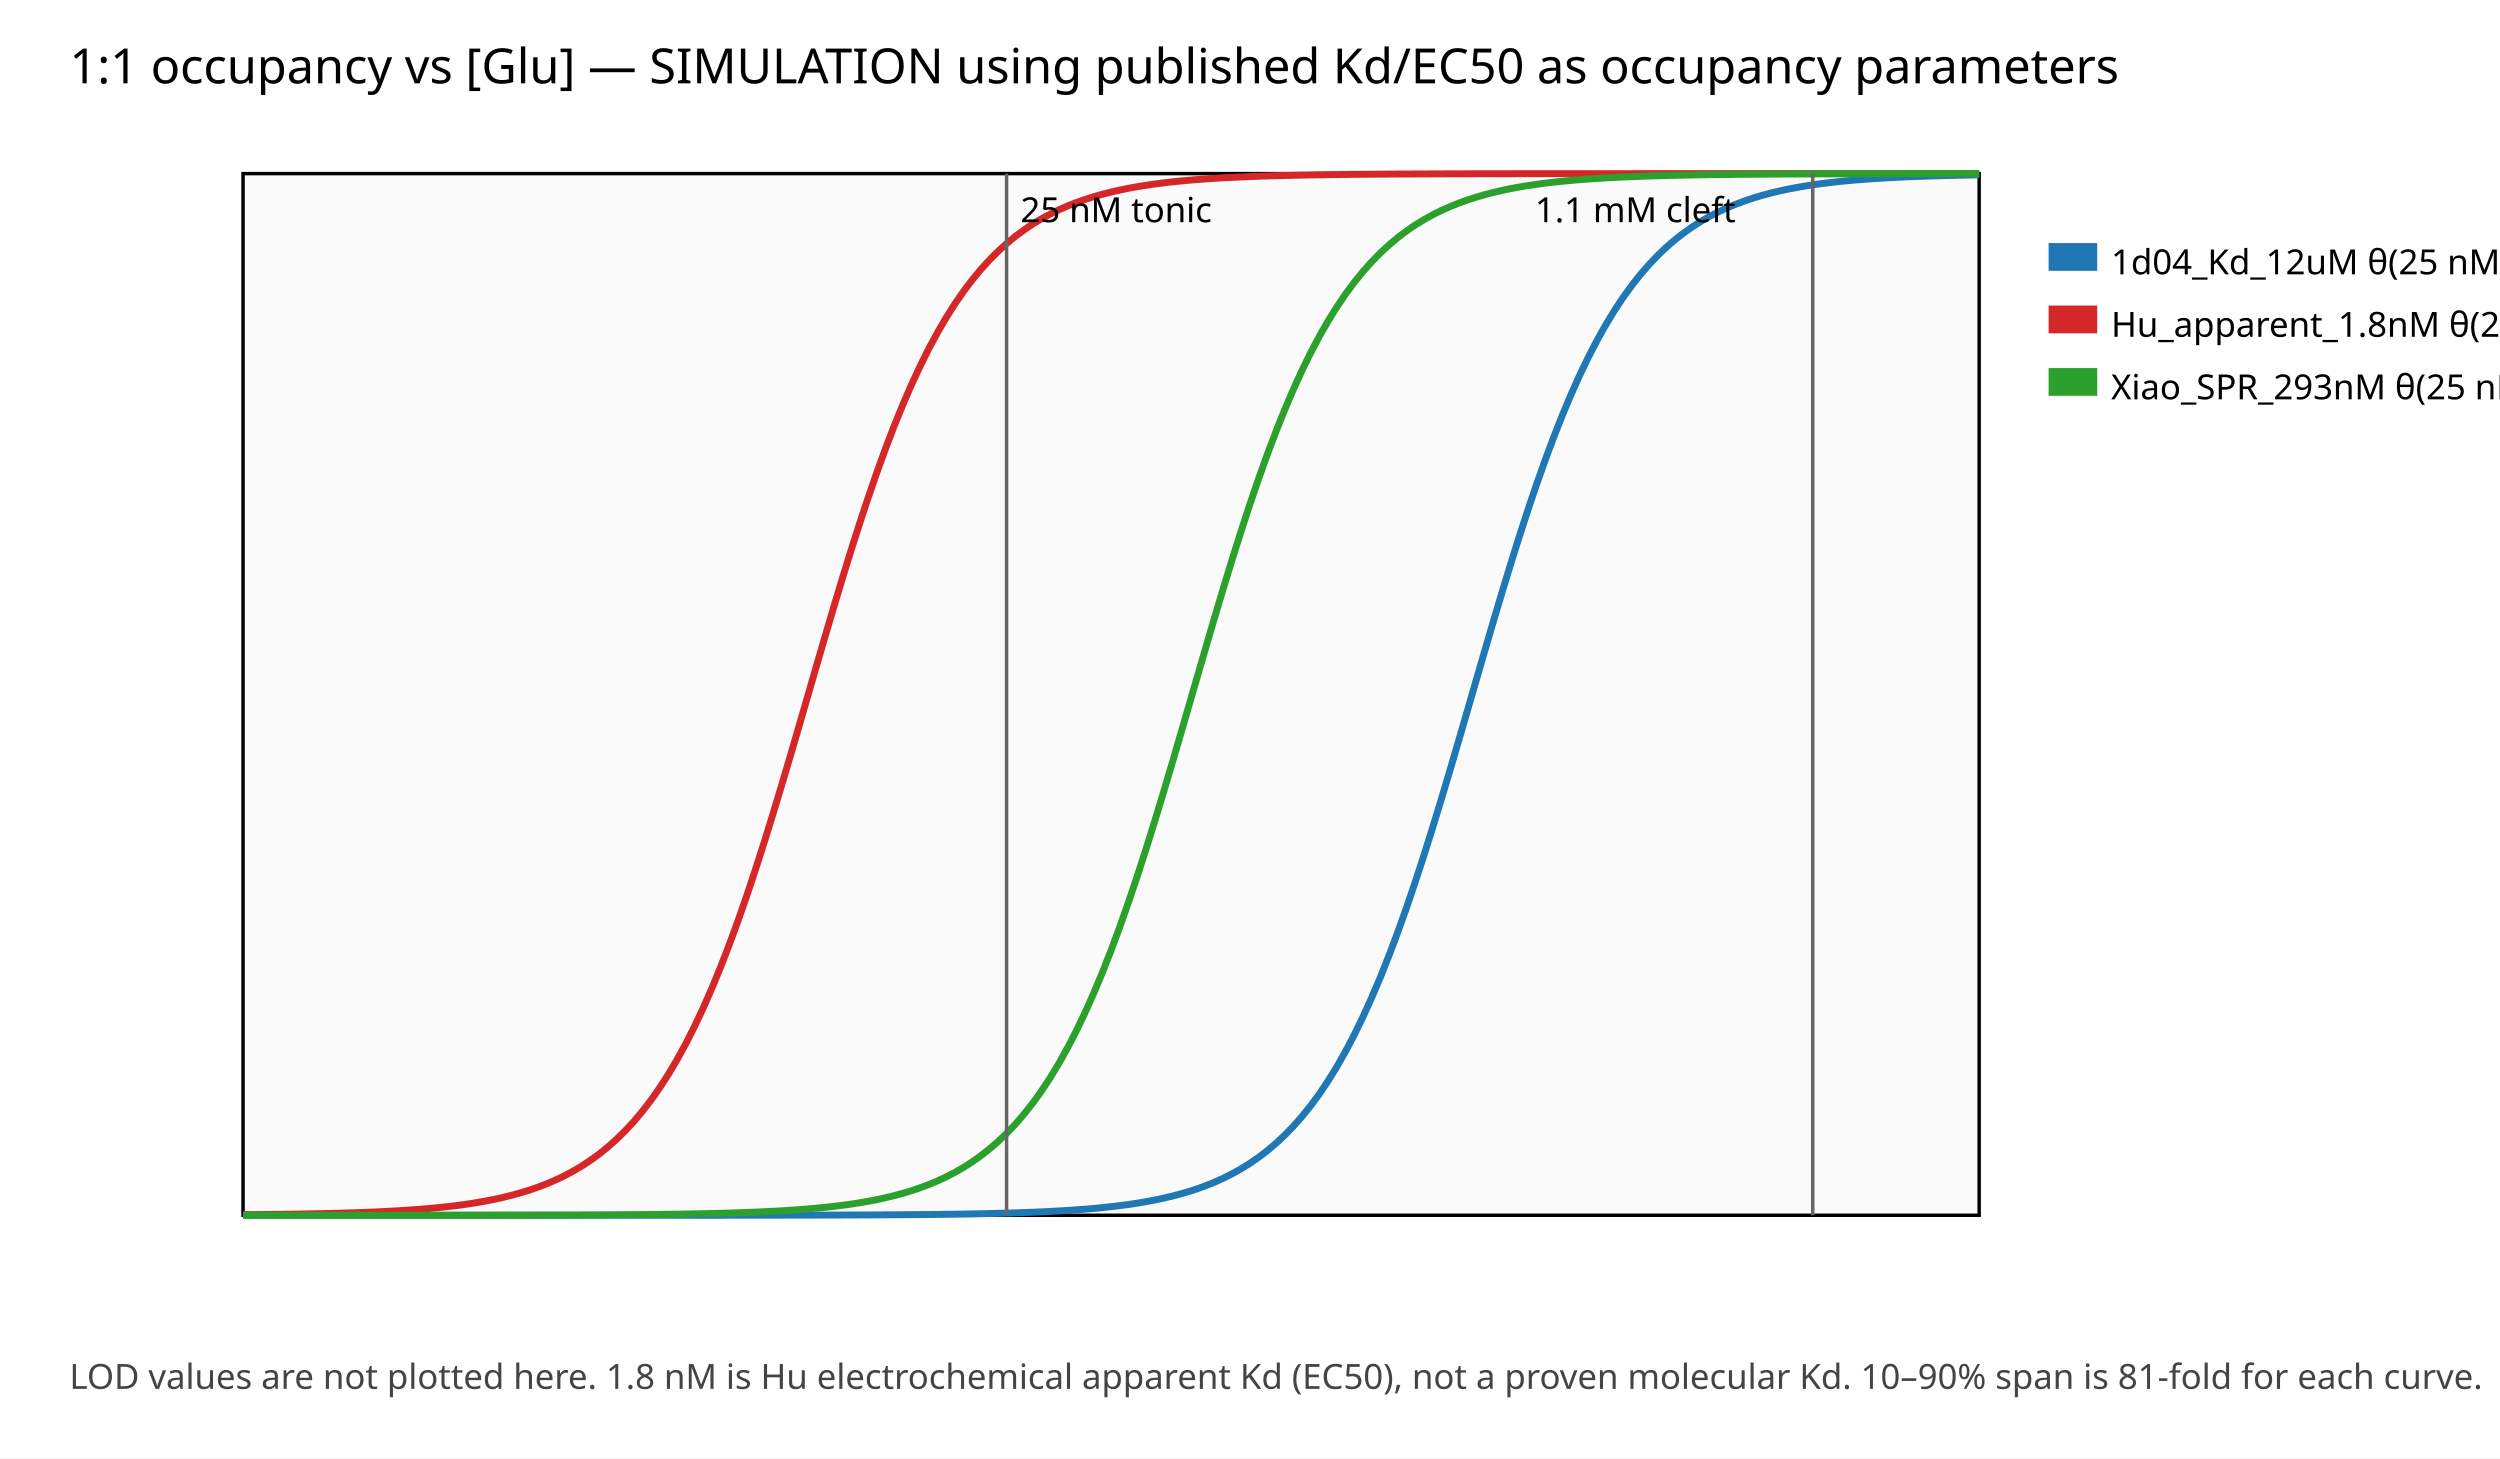
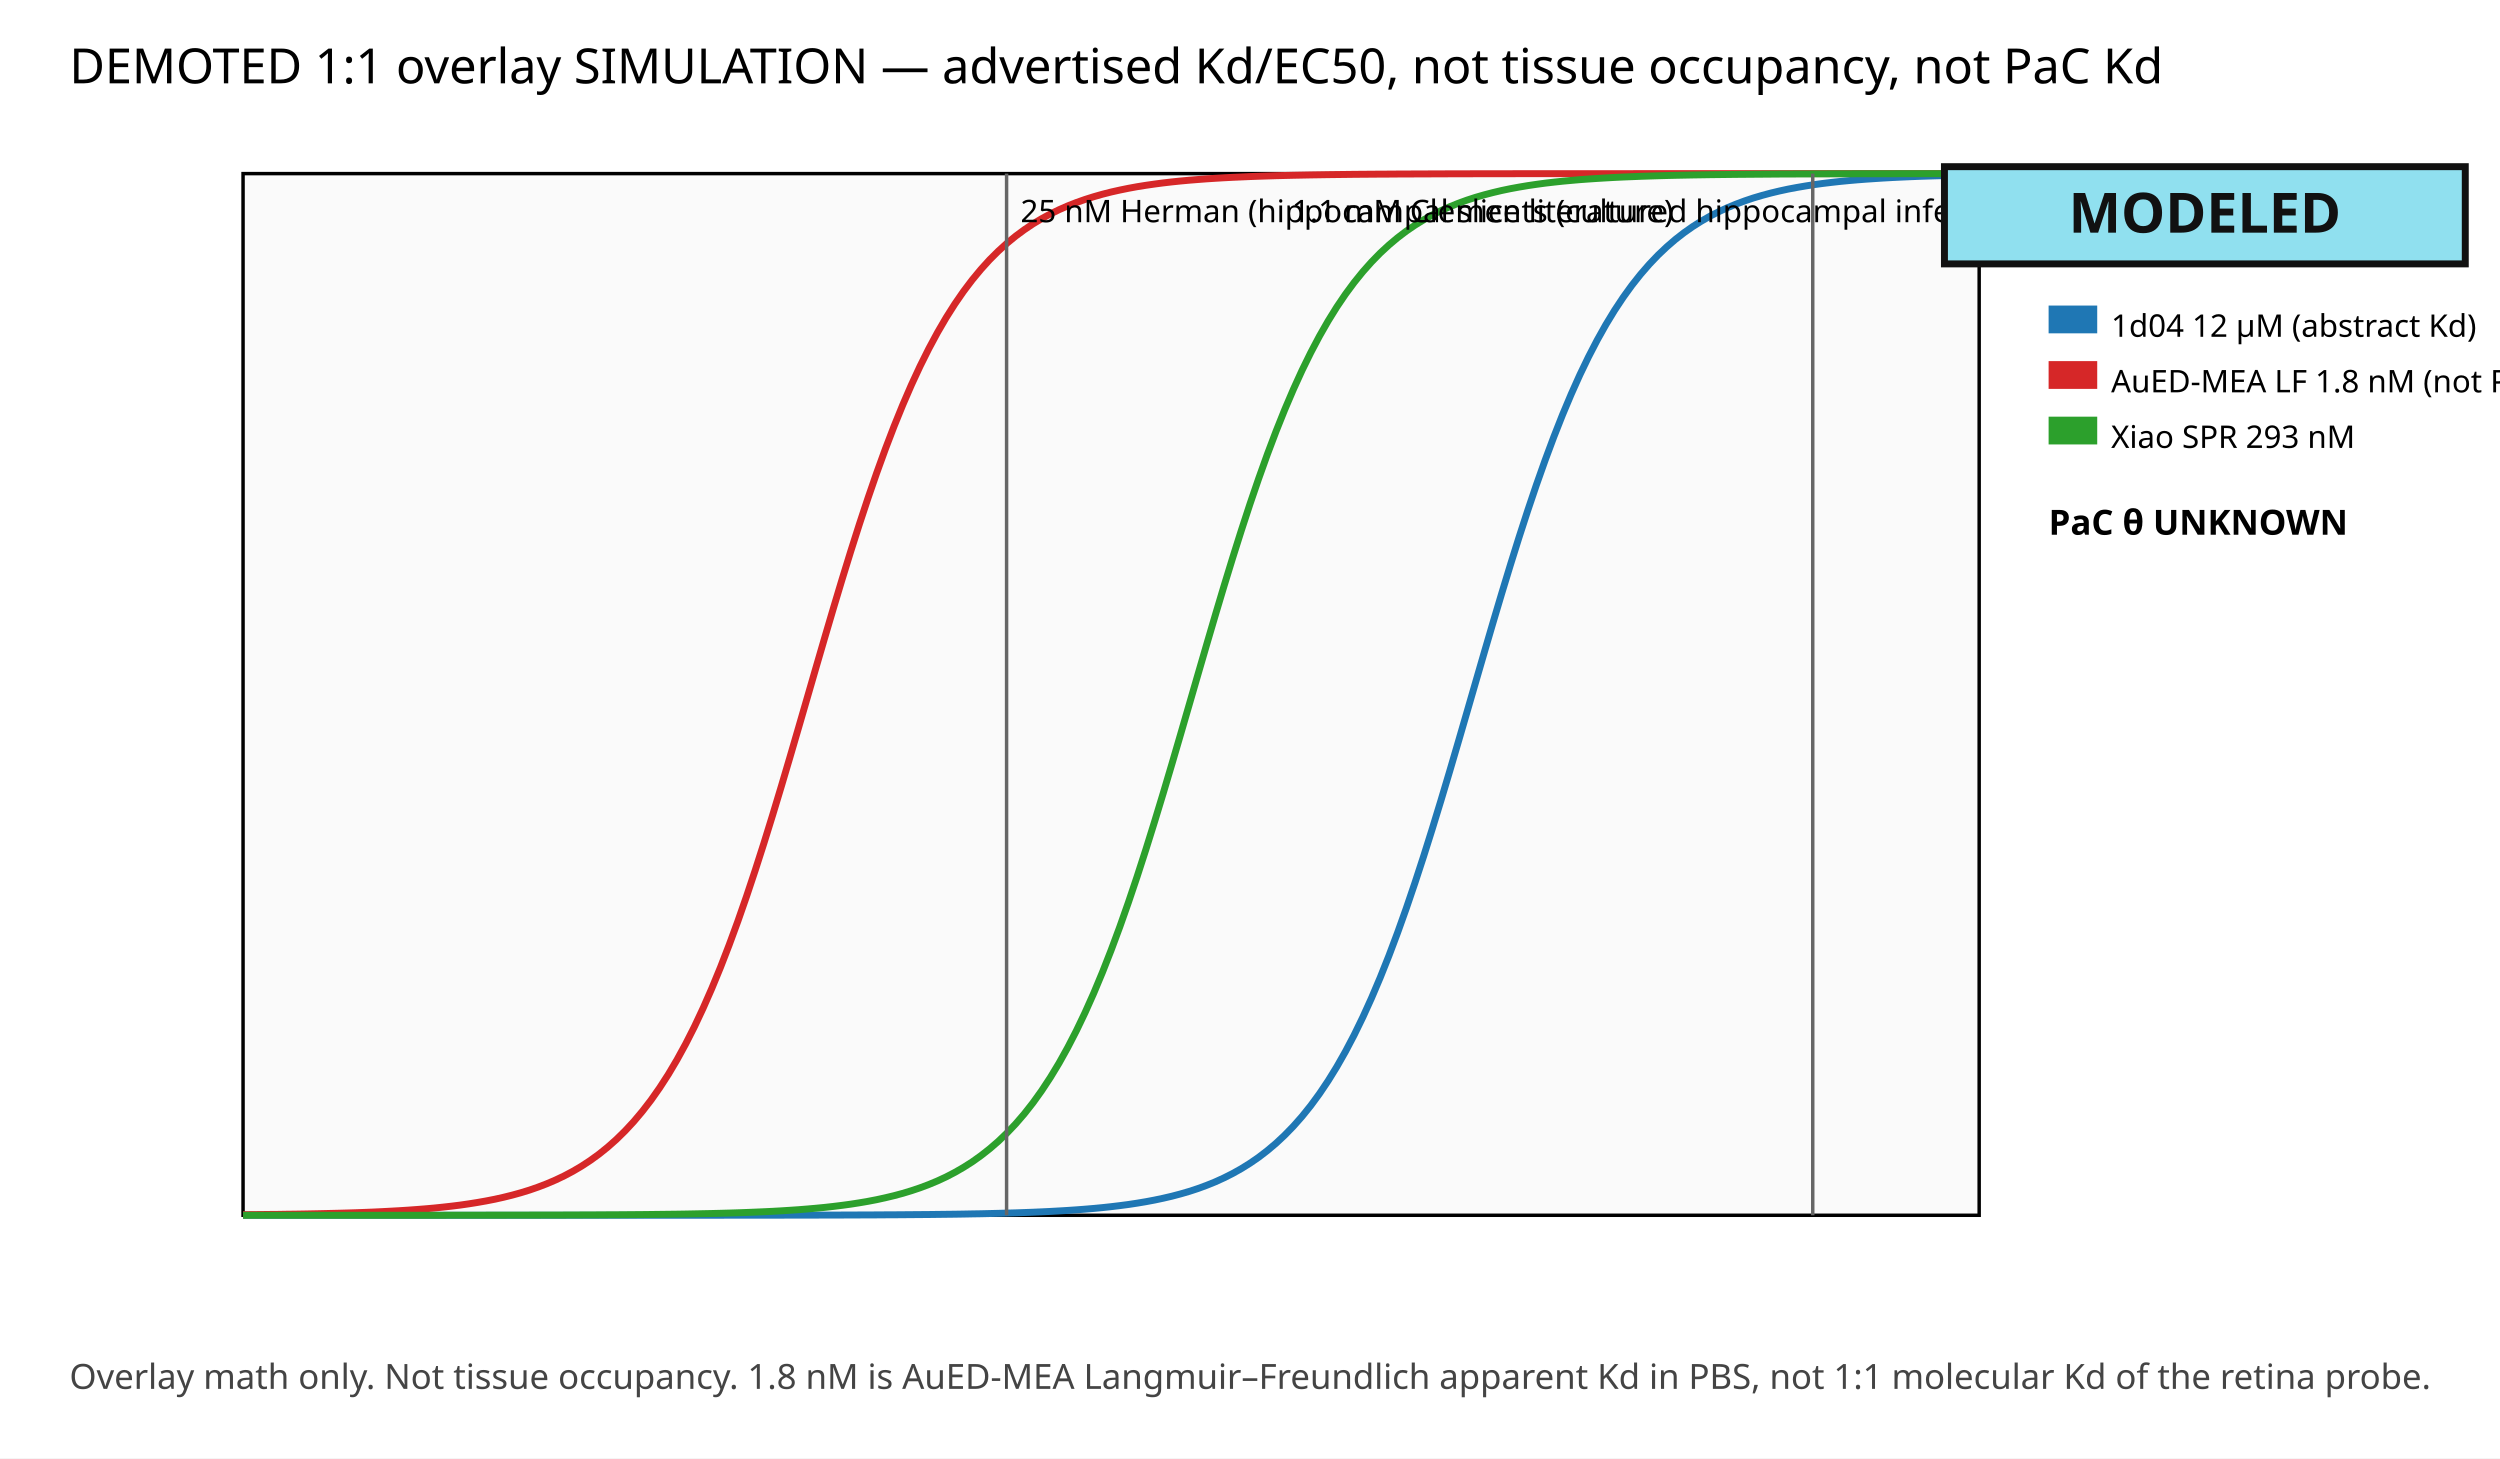
<svg xmlns="http://www.w3.org/2000/svg" width="720" height="420">
  <rect x="0" y="0" width="720" height="420" fill="#fff" />
-   <text x="20" y="24" font-size="14" font-family="sans-serif">1:1 occupancy vs [Glu] — SIMULATION using published Kd/EC50 as occupancy parameters</text>
+   <text x="20" y="24" font-size="14" font-family="sans-serif">DEMOTED 1:1 overlay SIMULATION — advertised Kd/EC50, not tissue occupancy, not PaC Kd</text>
  <rect x="70" y="50" width="500" height="300" fill="#fafafa" stroke="#000" />
  <polyline points="70.00,350.00 72.50,350.00 75.00,350.00 77.50,350.00 80.00,350.00 82.50,350.00 85.00,350.00 87.50,350.00 90.00,350.00 92.50,350.00 95.00,350.00 97.50,350.00 100.00,350.00 102.50,350.00 105.00,350.00 107.50,350.00 110.00,350.00 112.50,350.00 115.00,350.00 117.50,350.00 120.00,350.00 122.50,350.00 125.00,350.00 127.50,350.00 130.00,350.00 132.50,350.00 135.00,350.00 137.50,350.00 140.00,350.00 142.50,350.00 145.00,350.00 147.50,350.00 150.00,350.00 152.50,350.00 155.00,350.00 157.50,350.00 160.00,350.00 162.50,350.00 165.00,350.00 167.50,350.00 170.00,350.00 172.50,350.00 175.00,350.00 177.50,350.00 180.00,350.00 182.50,350.00 185.00,350.00 187.50,349.99 190.00,349.99 192.50,349.99 195.00,349.99 197.50,349.99 200.00,349.99 202.50,349.99 205.00,349.99 207.50,349.99 210.00,349.98 212.50,349.98 215.00,349.98 217.50,349.98 220.00,349.98 222.50,349.97 225.00,349.97 227.50,349.96 230.00,349.96 232.50,349.96 235.00,349.95 237.50,349.94 240.00,349.94 242.50,349.93 245.00,349.92 247.50,349.91 250.00,349.90 252.50,349.89 255.00,349.87 257.50,349.86 260.00,349.84 262.50,349.82 265.00,349.80 267.50,349.78 270.00,349.75 272.50,349.72 275.00,349.69 277.50,349.65 280.00,349.60 282.50,349.56 285.00,349.50 287.50,349.44 290.00,349.37 292.50,349.30 295.00,349.21 297.50,349.12 300.00,349.01 302.50,348.89 305.00,348.75 307.50,348.60 310.00,348.43 312.50,348.24 315.00,348.03 317.50,347.79 320.00,347.52 322.50,347.22 325.00,346.89 327.50,346.51 330.00,346.09 332.50,345.62 335.00,345.09 337.50,344.51 340.00,343.85 342.50,343.12 345.00,342.30 347.50,341.38 350.00,340.37 352.50,339.23 355.00,337.97 357.50,336.57 360.00,335.01 362.50,333.29 365.00,331.37 367.50,329.26 370.00,326.92 372.50,324.35 375.00,321.52 377.50,318.41 380.00,315.00 382.50,311.28 385.00,307.23 387.50,302.83 390.00,298.07 392.50,292.94 395.00,287.43 397.50,281.54 400.00,275.27 402.50,268.62 405.00,261.62 407.50,254.27 410.00,246.62 412.50,238.68 415.00,230.51 417.50,222.15 420.00,213.64 422.50,205.04 425.00,196.41 427.50,187.80 430.00,179.27 432.50,170.88 435.00,162.67 437.50,154.69 440.00,146.99 442.50,139.59 445.00,132.53 447.50,125.82 450.00,119.48 452.50,113.53 455.00,107.95 457.50,102.76 460.00,97.94 462.50,93.48 465.00,89.37 467.50,85.60 470.00,82.14 472.50,78.99 475.00,76.11 477.50,73.49 480.00,71.12 482.50,68.96 485.00,67.02 487.50,65.26 490.00,63.68 492.50,62.25 495.00,60.97 497.50,59.81 500.00,58.78 502.50,57.85 505.00,57.01 507.50,56.27 510.00,55.60 512.50,55.00 515.00,54.46 517.50,53.99 520.00,53.56 522.50,53.17 525.00,52.83 527.50,52.53 530.00,52.25 532.50,52.01 535.00,51.79 537.50,51.60 540.00,51.43 542.50,51.27 545.00,51.13 547.50,51.01 550.00,50.90 552.50,50.80 555.00,50.72 557.50,50.64 560.00,50.57 562.50,50.51 565.00,50.45 567.50,50.40 570.00,50.36" fill="none" stroke="#1f77b4" stroke-width="2" />
  <polyline points="70.00,349.83 72.50,349.81 75.00,349.79 77.50,349.76 80.00,349.74 82.50,349.70 85.00,349.67 87.50,349.63 90.00,349.58 92.50,349.53 95.00,349.47 97.50,349.41 100.00,349.34 102.50,349.26 105.00,349.17 107.50,349.07 110.00,348.95 112.50,348.82 115.00,348.68 117.50,348.52 120.00,348.34 122.50,348.14 125.00,347.92 127.50,347.66 130.00,347.38 132.50,347.07 135.00,346.71 137.50,346.31 140.00,345.87 142.50,345.38 145.00,344.82 147.50,344.20 150.00,343.51 152.50,342.74 155.00,341.87 157.50,340.91 160.00,339.84 162.50,338.65 165.00,337.32 167.50,335.85 170.00,334.21 172.50,332.40 175.00,330.39 177.50,328.17 180.00,325.72 182.50,323.03 185.00,320.06 187.50,316.82 190.00,313.26 192.50,309.39 195.00,305.17 197.50,300.60 200.00,295.67 202.50,290.35 205.00,284.66 207.50,278.59 210.00,272.13 212.50,265.32 215.00,258.15 217.50,250.65 220.00,242.86 222.50,234.80 225.00,226.53 227.50,218.09 230.00,209.53 232.50,200.91 235.00,192.28 237.50,183.71 240.00,175.24 242.50,166.92 245.00,158.82 247.50,150.97 250.00,143.41 252.50,136.17 255.00,129.27 257.50,122.74 260.00,116.59 262.50,110.81 265.00,105.42 267.50,100.41 270.00,95.76 272.50,91.47 275.00,87.53 277.50,83.91 280.00,80.60 282.50,77.58 285.00,74.82 287.50,72.33 290.00,70.06 292.50,68.01 295.00,66.16 297.50,64.48 300.00,62.98 302.50,61.62 305.00,60.40 307.50,59.30 310.00,58.32 312.50,57.44 315.00,56.65 317.50,55.94 320.00,55.30 322.50,54.74 325.00,54.23 327.50,53.77 330.00,53.37 332.50,53.01 335.00,52.68 337.50,52.39 340.00,52.13 342.50,51.90 345.00,51.70 347.50,51.51 350.00,51.35 352.50,51.20 355.00,51.07 357.50,50.96 360.00,50.85 362.50,50.76 365.00,50.68 367.50,50.60 370.00,50.54 372.50,50.48 375.00,50.43 377.50,50.38 380.00,50.34 382.50,50.30 385.00,50.27 387.50,50.24 390.00,50.21 392.50,50.19 395.00,50.17 397.50,50.15 400.00,50.14 402.50,50.12 405.00,50.11 407.50,50.10 410.00,50.09 412.50,50.08 415.00,50.07 417.50,50.06 420.00,50.05 422.50,50.05 425.00,50.04 427.50,50.04 430.00,50.03 432.50,50.03 435.00,50.03 437.50,50.02 440.00,50.02 442.50,50.02 445.00,50.02 447.50,50.02 450.00,50.01 452.50,50.01 455.00,50.01 457.50,50.01 460.00,50.01 462.50,50.01 465.00,50.01 467.50,50.01 470.00,50.01 472.50,50.00 475.00,50.00 477.50,50.00 480.00,50.00 482.50,50.00 485.00,50.00 487.50,50.00 490.00,50.00 492.50,50.00 495.00,50.00 497.50,50.00 500.00,50.00 502.50,50.00 505.00,50.00 507.50,50.00 510.00,50.00 512.50,50.00 515.00,50.00 517.50,50.00 520.00,50.00 522.50,50.00 525.00,50.00 527.50,50.00 530.00,50.00 532.50,50.00 535.00,50.00 537.50,50.00 540.00,50.00 542.50,50.00 545.00,50.00 547.50,50.00 550.00,50.00 552.50,50.00 555.00,50.00 557.50,50.00 560.00,50.00 562.50,50.00 565.00,50.00 567.50,50.00 570.00,50.00" fill="none" stroke="#d62728" stroke-width="2" />
  <polyline points="70.00,350.00 72.50,350.00 75.00,350.00 77.50,350.00 80.00,350.00 82.50,350.00 85.00,350.00 87.50,350.00 90.00,350.00 92.50,350.00 95.00,350.00 97.50,350.00 100.00,350.00 102.50,350.00 105.00,349.99 107.50,349.99 110.00,349.99 112.50,349.99 115.00,349.99 117.50,349.99 120.00,349.99 122.50,349.99 125.00,349.99 127.50,349.99 130.00,349.98 132.50,349.98 135.00,349.98 137.50,349.98 140.00,349.97 142.50,349.97 145.00,349.97 147.50,349.96 150.00,349.96 152.50,349.95 155.00,349.95 157.50,349.94 160.00,349.94 162.50,349.93 165.00,349.92 167.50,349.91 170.00,349.90 172.50,349.89 175.00,349.87 177.50,349.86 180.00,349.84 182.50,349.82 185.00,349.80 187.50,349.77 190.00,349.74 192.50,349.71 195.00,349.68 197.50,349.64 200.00,349.59 202.50,349.54 205.00,349.49 207.50,349.43 210.00,349.36 212.50,349.28 215.00,349.19 217.50,349.09 220.00,348.98 222.50,348.86 225.00,348.72 227.50,348.56 230.00,348.39 232.50,348.19 235.00,347.97 237.50,347.73 240.00,347.45 242.50,347.14 245.00,346.80 247.50,346.41 250.00,345.98 252.50,345.50 255.00,344.95 257.50,344.35 260.00,343.68 262.50,342.92 265.00,342.08 267.50,341.14 270.00,340.10 272.50,338.94 275.00,337.64 277.50,336.20 280.00,334.61 282.50,332.83 285.00,330.87 287.50,328.71 290.00,326.31 292.50,323.68 295.00,320.78 297.50,317.60 300.00,314.11 302.50,310.31 305.00,306.18 307.50,301.69 310.00,296.84 312.50,291.62 315.00,286.02 317.50,280.03 320.00,273.66 322.50,266.93 325.00,259.84 327.50,252.42 330.00,244.69 332.50,236.69 335.00,228.47 337.50,220.06 340.00,211.52 342.50,202.91 345.00,194.28 347.50,185.69 350.00,177.19 352.50,168.83 355.00,160.68 357.50,152.77 360.00,145.13 362.50,137.82 365.00,130.84 367.50,124.22 370.00,117.98 372.50,112.12 375.00,106.64 377.50,101.54 380.00,96.81 382.50,92.44 385.00,88.41 387.50,84.72 390.00,81.34 392.50,78.25 395.00,75.44 397.50,72.88 400.00,70.57 402.50,68.47 405.00,66.57 407.50,64.86 410.00,63.31 412.50,61.92 415.00,60.67 417.50,59.55 420.00,58.54 422.50,57.63 425.00,56.82 427.50,56.10 430.00,55.45 432.50,54.86 435.00,54.34 437.50,53.88 440.00,53.46 442.50,53.09 445.00,52.75 447.50,52.46 450.00,52.19 452.50,51.96 455.00,51.74 457.50,51.56 460.00,51.39 462.50,51.24 465.00,51.10 467.50,50.98 470.00,50.88 472.50,50.78 475.00,50.70 477.50,50.62 480.00,50.55 482.50,50.49 485.00,50.44 487.50,50.39 490.00,50.35 492.50,50.31 495.00,50.28 497.50,50.25 500.00,50.22 502.50,50.20 505.00,50.18 507.50,50.16 510.00,50.14 512.50,50.12 515.00,50.11 517.50,50.10 520.00,50.09 522.50,50.08 525.00,50.07 527.50,50.06 530.00,50.06 532.50,50.05 535.00,50.04 537.50,50.04 540.00,50.03 542.50,50.03 545.00,50.03 547.50,50.02 550.00,50.02 552.50,50.02 555.00,50.02 557.50,50.02 560.00,50.01 562.50,50.01 565.00,50.01 567.50,50.01 570.00,50.01" fill="none" stroke="#2ca02c" stroke-width="2" />
  <line x1="289.897" y1="50" x2="289.897" y2="350" stroke="#666" stroke-width="1" />
  <line x1="522.07" y1="50" x2="522.07" y2="350" stroke="#666" stroke-width="1" />
-   <text x="293.897" y="64" font-size="10" font-family="sans-serif">25 nM tonic</text>
-   <text x="442.07" y="64" font-size="10" font-family="sans-serif">1.1 mM cleft</text>
-   <rect x="590" y="70" width="14" height="8" fill="#1f77b4" />
-   <text x="608" y="79" font-size="10" font-family="sans-serif">1d04_Kd_12uM θ(25 nM)=0.002</text>
-   <rect x="590" y="88" width="14" height="8" fill="#d62728" />
-   <text x="608" y="97" font-size="10" font-family="sans-serif">Hu_apparent_1.8nM θ(25 nM)=0.933</text>
-   <rect x="590" y="106" width="14" height="8" fill="#2ca02c" />
-   <text x="608" y="115" font-size="10" font-family="sans-serif">Xiao_SPR_293nM θ(25 nM)=0.079</text>
-   <text x="20" y="400" font-size="10" font-family="sans-serif" fill="#444">LOD values are not plotted here. 1.8 nM is Hu electrochemical apparent Kd (EC50), not a proven molecular Kd. 10–90% span is 81-fold for each curve.</text>
+   <text x="293.897" y="64" font-size="9" font-family="sans-serif">25 nM Herman (hippocampal slice literature)</text>
+   <text x="372.07" y="64" font-size="9" font-family="sans-serif">1.1 mM Clements (cultured hippocampal inference)</text>
+   <rect x="560" y="48" width="150" height="28" fill="#90e0ef" stroke="#111" stroke-width="2" />
+   <text x="635.0" y="67.0" font-size="16" font-family="sans-serif" font-weight="bold" text-anchor="middle" fill="#111">MODELED</text>
+   <rect x="590" y="88" width="14" height="8" fill="#1f77b4" />
+   <text x="608" y="97" font-size="9" font-family="sans-serif">1d04 12 µM (abstract Kd)</text>
+   <rect x="590" y="104" width="14" height="8" fill="#d62728" />
+   <text x="608" y="113" font-size="9" font-family="sans-serif">AuED-MEA LF 1.8 nM (not PaC)</text>
+   <rect x="590" y="120" width="14" height="8" fill="#2ca02c" />
+   <text x="608" y="129" font-size="9" font-family="sans-serif">Xiao SPR 293 nM</text>
+   <text x="590" y="154" font-size="10" font-family="sans-serif" font-weight="bold">PaC θ UNKNOWN</text>
+   <text x="20" y="400" font-size="10" font-family="sans-serif" fill="#444">Overlay math only. Not tissue occupancy. 1.8 nM is AuED-MEA Langmuir–Freundlich apparent Kd in PBS, not 1:1 molecular Kd of the retina probe.</text>
</svg>
